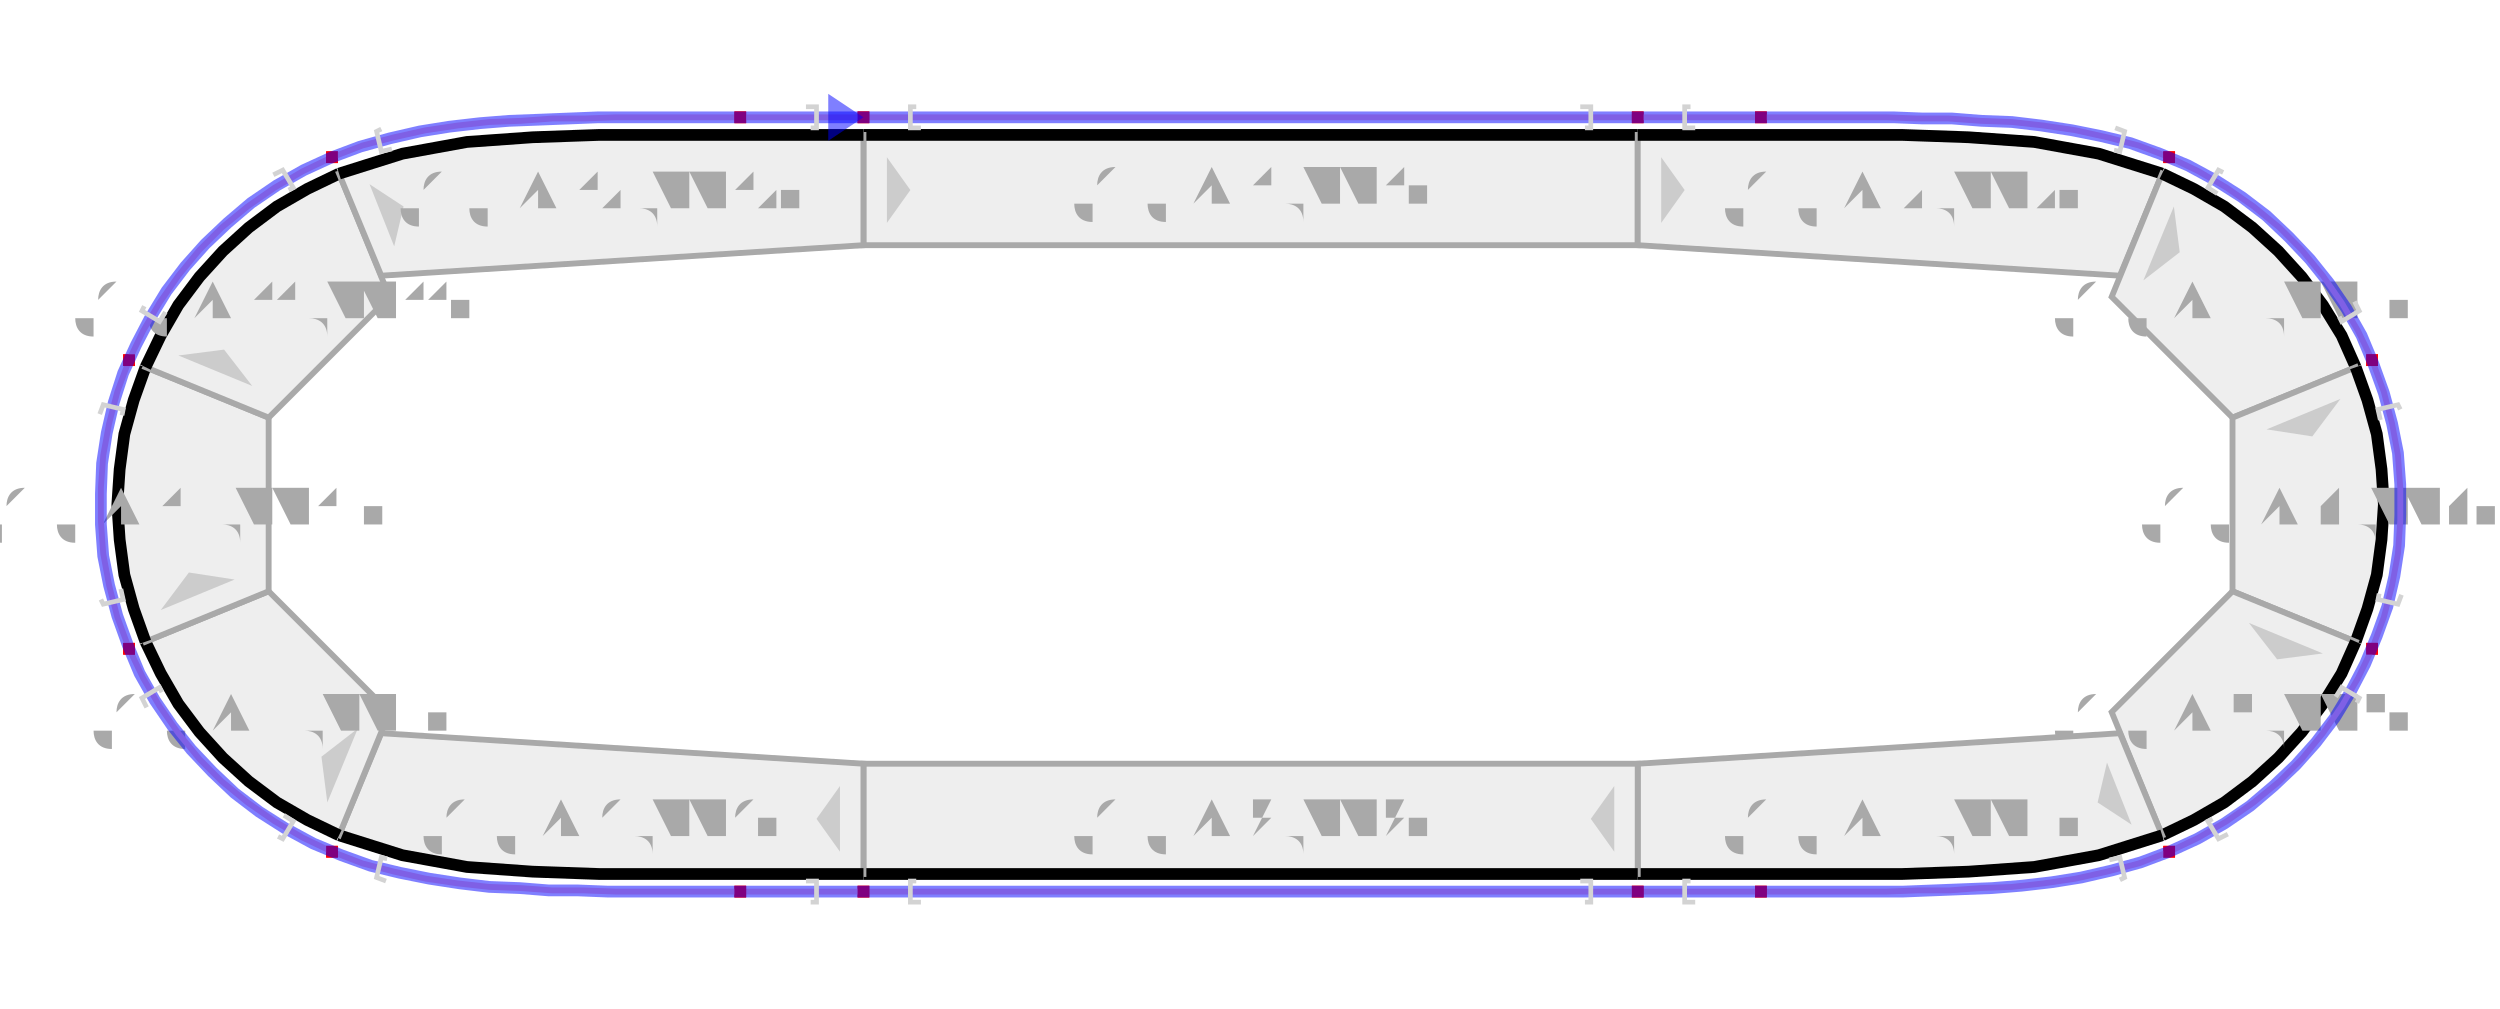
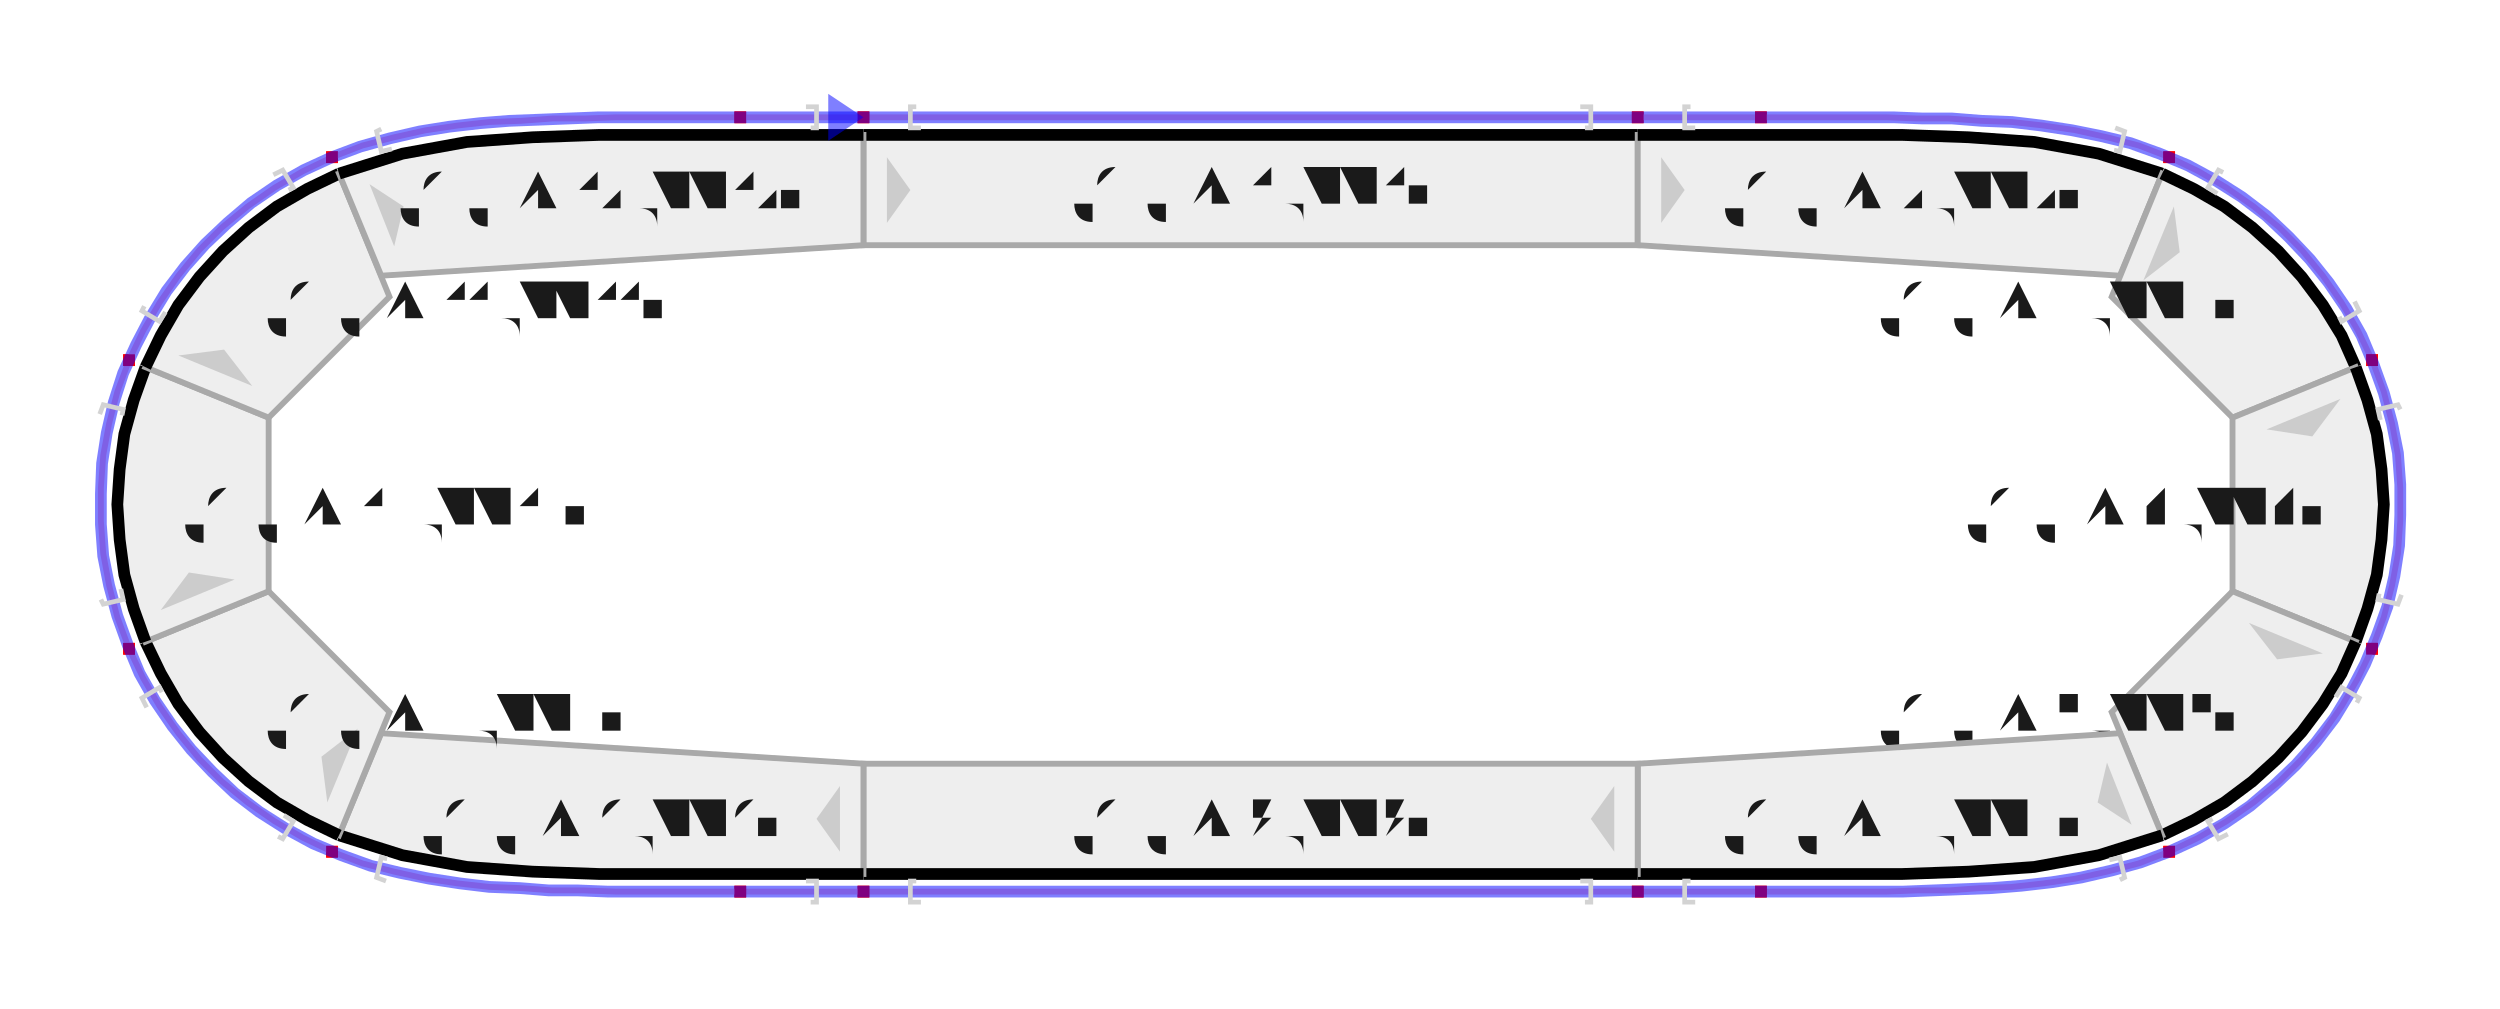
<svg xmlns="http://www.w3.org/2000/svg" version="1.1" viewBox="-0.736 -0.115 2.131 0.86">
  <defs>
    <marker id="secArrow-blue" markerWidth="3" markerHeight="4" refX="3" refY="2" orient="auto">
      <path d="M3,2 L0,4 L0,0 L3,2" fill="blue" style="stroke:none;fill-opacity:0.5" />
    </marker>
  </defs>
  <g>
    <g>
      <g>
        <polygon id="gSeg_A_1" points="0,-0 0.083,1.01033e-17 0.165,2.02067e-17 0.247,3.031e-17 0.33,4.04133e-17 0.412,5.05167e-17 0.495,6.062e-17 0.578,7.07234e-17 0.66,8.08267e-17 0.66,0.094 -1.15117e-17,0.094 " style="fill:#eee;stroke:darkgrey;stroke-width:0.005" />
-         <polyline points="0,-0 0.083,1.01033e-17 0.165,2.02067e-17 0.247,3.031e-17 0.33,4.04133e-17 0.412,5.05167e-17 0.495,6.062e-17 0.578,7.07234e-17 0.66,8.08267e-17 " style="fill:#eee;stroke:black;stroke-width:0.010" />
+         <polyline id="gSeg_A_1" points="0,-0 0.083,1.01033e-17 0.165,2.02067e-17 0.247,3.031e-17 0.33,4.04133e-17 0.412,5.05167e-17 0.495,6.062e-17 0.578,7.07234e-17 0.66,8.08267e-17 " style="fill:#eee;stroke:black;stroke-width:0.010" />
        <polygon points="0.02,0.019 0.02,0.075 0.04,0.047 " style="fill:#ccc;stroke-width:0" />
-         <text x="0.33" y="0.061" text-anchor="middle" font-size="0.04" style="fill:darkgrey">gSeg_A_1 (NN 1)</text>
+         <text x="0.33" y="0.061" text-anchor="middle" font-size="0.04" style="fill:#1a1a1a">gSeg_A_1 (NN 1)</text>
      </g>
      <g>
        <polygon id="gSeg_A_2" points="0.66,8.08267e-17 0.716,8.77252e-17 0.773,3.66468e-08 0.829,4.17485e-05 0.885,0 0.942,0.002 0.998,0.006 1.053,0.016 1.107,0.033 1.071,0.12 0.66,0.094 " style="fill:#eee;stroke:darkgrey;stroke-width:0.005" />
-         <polyline points="0.66,8.08267e-17 0.716,8.77252e-17 0.773,3.66468e-08 0.829,4.17485e-05 0.885,0 0.942,0.002 0.998,0.006 1.053,0.016 1.107,0.033 " style="fill:#eee;stroke:black;stroke-width:0.010" />
+         <polyline id="gSeg_A_2" points="0.66,8.08267e-17 0.716,8.77252e-17 0.773,3.66468e-08 0.829,4.17485e-05 0.885,0 0.942,0.002 0.998,0.006 1.053,0.016 1.107,0.033 " style="fill:#eee;stroke:black;stroke-width:0.010" />
        <polygon points="0.68,0.019 0.68,0.075 0.7,0.047 " style="fill:#ccc;stroke-width:0" />
-         <text x="0.885" y="0.062" text-anchor="middle" font-size="0.04" style="fill:darkgrey">gSeg_A_2 (NN 2)</text>
+         <text x="0.885" y="0.062" text-anchor="middle" font-size="0.04" style="fill:#1a1a1a">gSeg_A_2 (NN 2)</text>
      </g>
      <g>
        <polygon id="gSeg_A_3" points="1.107,0.033 1.134,0.046 1.16,0.061 1.184,0.079 1.206,0.099 1.226,0.121 1.244,0.145 1.26,0.171 1.272,0.198 1.167,0.241 1.064,0.138 " style="fill:#eee;stroke:darkgrey;stroke-width:0.005" />
-         <polyline points="1.107,0.033 1.134,0.046 1.16,0.061 1.184,0.079 1.206,0.099 1.226,0.121 1.244,0.145 1.26,0.171 1.272,0.198 " style="fill:#eee;stroke:black;stroke-width:0.010" />
+         <polyline id="gSeg_A_3" points="1.107,0.033 1.134,0.046 1.16,0.061 1.184,0.079 1.206,0.099 1.226,0.121 1.244,0.145 1.26,0.171 1.272,0.198 " style="fill:#eee;stroke:black;stroke-width:0.010" />
        <polygon points="1.117,0.061 1.091,0.124 1.122,0.1 " style="fill:#ccc;stroke-width:0" />
-         <text x="1.166" y="0.156" text-anchor="middle" font-size="0.04" style="fill:darkgrey">gSeg_A_3 (NN 3)</text>
+         <text x="1.166" y="0.156" text-anchor="end" font-size="0.04" style="fill:#1a1a1a">gSeg_A_3 (NN 3)</text>
      </g>
      <g>
        <polygon id="gSeg_A_4" points="1.272,0.198 1.282,0.226 1.29,0.255 1.294,0.285 1.296,0.315 1.294,0.345 1.29,0.375 1.282,0.404 1.272,0.432 1.167,0.389 1.167,0.241 " style="fill:#eee;stroke:darkgrey;stroke-width:0.005" />
-         <polyline points="1.272,0.198 1.282,0.226 1.29,0.255 1.294,0.285 1.296,0.315 1.294,0.345 1.29,0.375 1.282,0.404 1.272,0.432 " style="fill:#eee;stroke:black;stroke-width:0.010" />
+         <polyline id="gSeg_A_4" points="1.272,0.198 1.282,0.226 1.29,0.255 1.294,0.285 1.296,0.315 1.294,0.345 1.29,0.375 1.282,0.404 1.272,0.432 " style="fill:#eee;stroke:black;stroke-width:0.010" />
        <polygon points="1.259,0.225 1.196,0.251 1.235,0.257 " style="fill:#ccc;stroke-width:0" />
-         <text x="1.239" y="0.332" text-anchor="middle" font-size="0.04" style="fill:darkgrey">gSeg_A_4 (NN 4)</text>
+         <text x="1.239" y="0.332" text-anchor="end" font-size="0.04" style="fill:#1a1a1a">gSeg_A_4 (NN 4)</text>
      </g>
      <g>
        <polygon id="gSeg_A_5" points="1.272,0.432 1.26,0.459 1.244,0.485 1.226,0.509 1.206,0.531 1.184,0.551 1.16,0.569 1.134,0.584 1.107,0.597 1.064,0.492 1.167,0.389 " style="fill:#eee;stroke:darkgrey;stroke-width:0.005" />
-         <polyline points="1.272,0.432 1.26,0.459 1.244,0.485 1.226,0.509 1.206,0.531 1.184,0.551 1.16,0.569 1.134,0.584 1.107,0.597 " style="fill:#eee;stroke:black;stroke-width:0.010" />
+         <polyline id="gSeg_A_5" points="1.272,0.432 1.26,0.459 1.244,0.485 1.226,0.509 1.206,0.531 1.184,0.551 1.16,0.569 1.134,0.584 1.107,0.597 " style="fill:#eee;stroke:black;stroke-width:0.010" />
        <polygon points="1.244,0.442 1.181,0.416 1.205,0.447 " style="fill:#ccc;stroke-width:0" />
-         <text x="1.166" y="0.508" text-anchor="middle" font-size="0.04" style="fill:darkgrey">gSeg_A_5 (NN 5)</text>
+         <text x="1.166" y="0.508" text-anchor="end" font-size="0.04" style="fill:#1a1a1a">gSeg_A_5 (NN 5)</text>
      </g>
      <g>
        <polygon id="gSeg_A_6" points="1.107,0.597 1.053,0.614 0.998,0.624 0.942,0.628 0.885,0.63 0.829,0.63 0.773,0.63 0.716,0.63 0.66,0.63 0.66,0.536 1.071,0.51 " style="fill:#eee;stroke:darkgrey;stroke-width:0.005" />
-         <polyline points="1.107,0.597 1.053,0.614 0.998,0.624 0.942,0.628 0.885,0.63 0.829,0.63 0.773,0.63 0.716,0.63 0.66,0.63 " style="fill:#eee;stroke:black;stroke-width:0.010" />
+         <polyline id="gSeg_A_6" points="1.107,0.597 1.053,0.614 0.998,0.624 0.942,0.628 0.885,0.63 0.829,0.63 0.773,0.63 0.716,0.63 0.66,0.63 " style="fill:#eee;stroke:black;stroke-width:0.010" />
        <polygon points="1.081,0.588 1.06,0.535 1.052,0.569 " style="fill:#ccc;stroke-width:0" />
-         <text x="0.885" y="0.597" text-anchor="middle" font-size="0.04" style="fill:darkgrey">gSeg_A_6 (NN 6)</text>
+         <text x="0.885" y="0.597" text-anchor="middle" font-size="0.04" style="fill:#1a1a1a">gSeg_A_6 (NN 6)</text>
      </g>
      <g>
        <polygon id="gSeg_A_7" points="0.66,0.63 0.578,0.63 0.495,0.63 0.412,0.63 0.33,0.63 0.247,0.63 0.165,0.63 0.083,0.63 -1.11022e-16,0.63 -1.41255e-16,0.536 0.66,0.536 " style="fill:#eee;stroke:darkgrey;stroke-width:0.005" />
-         <polyline points="0.66,0.63 0.578,0.63 0.495,0.63 0.412,0.63 0.33,0.63 0.247,0.63 0.165,0.63 0.083,0.63 -1.11022e-16,0.63 " style="fill:#eee;stroke:black;stroke-width:0.010" />
+         <polyline id="gSeg_A_7" points="0.66,0.63 0.578,0.63 0.495,0.63 0.412,0.63 0.33,0.63 0.247,0.63 0.165,0.63 0.083,0.63 -1.11022e-16,0.63 " style="fill:#eee;stroke:black;stroke-width:0.010" />
        <polygon points="0.64,0.611 0.64,0.555 0.62,0.583 " style="fill:#ccc;stroke-width:0" />
-         <text x="0.33" y="0.597" text-anchor="middle" font-size="0.04" style="fill:darkgrey">gSeg_A_7 (NN 7)</text>
+         <text x="0.33" y="0.597" text-anchor="middle" font-size="0.04" style="fill:#1a1a1a">gSeg_A_7 (NN 7)</text>
      </g>
      <g>
        <polygon id="gSeg_A_8" points="-7.71527e-17,0.63 -0.056,0.63 -0.113,0.63 -0.169,0.63 -0.225,0.63 -0.282,0.628 -0.338,0.624 -0.393,0.614 -0.447,0.597 -0.411,0.51 -1.07385e-16,0.536 " style="fill:#eee;stroke:darkgrey;stroke-width:0.005" />
-         <polyline points="-7.71527e-17,0.63 -0.056,0.63 -0.113,0.63 -0.169,0.63 -0.225,0.63 -0.282,0.628 -0.338,0.624 -0.393,0.614 -0.447,0.597 " style="fill:#eee;stroke:black;stroke-width:0.010" />
+         <polyline id="gSeg_A_8" points="-7.71527e-17,0.63 -0.056,0.63 -0.113,0.63 -0.169,0.63 -0.225,0.63 -0.282,0.628 -0.338,0.624 -0.393,0.614 -0.447,0.597 " style="fill:#eee;stroke:black;stroke-width:0.010" />
        <polygon points="-0.02,0.611 -0.02,0.555 -0.04,0.583 " style="fill:#ccc;stroke-width:0" />
-         <text x="-0.225" y="0.597" text-anchor="middle" font-size="0.04" style="fill:darkgrey">gSeg_A_8 (NN 8)</text>
+         <text x="-0.225" y="0.597" text-anchor="middle" font-size="0.04" style="fill:#1a1a1a">gSeg_A_8 (NN 8)</text>
      </g>
      <g>
        <polygon id="gSeg_A_9" points="-0.447,0.597 -0.474,0.584 -0.5,0.569 -0.524,0.551 -0.546,0.531 -0.566,0.509 -0.584,0.485 -0.599,0.459 -0.612,0.432 -0.507,0.389 -0.404,0.492 " style="fill:#eee;stroke:darkgrey;stroke-width:0.005" />
-         <polyline points="-0.447,0.597 -0.474,0.584 -0.5,0.569 -0.524,0.551 -0.546,0.531 -0.566,0.509 -0.584,0.485 -0.599,0.459 -0.612,0.432 " style="fill:#eee;stroke:black;stroke-width:0.010" />
+         <polyline id="gSeg_A_9" points="-0.447,0.597 -0.474,0.584 -0.5,0.569 -0.524,0.551 -0.546,0.531 -0.566,0.509 -0.584,0.485 -0.599,0.459 -0.612,0.432 " style="fill:#eee;stroke:black;stroke-width:0.010" />
        <polygon points="-0.457,0.569 -0.431,0.506 -0.462,0.53 " style="fill:#ccc;stroke-width:0" />
-         <text x="-0.506" y="0.508" text-anchor="middle" font-size="0.04" style="fill:darkgrey">gSeg_A_9 (NN 9)</text>
+         <text x="-0.506" y="0.508" text-anchor="start" font-size="0.04" style="fill:#1a1a1a">gSeg_A_9 (NN 9)</text>
      </g>
      <g>
        <polygon id="gSeg_A_10" points="-0.612,0.432 -0.622,0.404 -0.63,0.375 -0.634,0.345 -0.636,0.315 -0.634,0.285 -0.63,0.255 -0.622,0.226 -0.612,0.198 -0.507,0.241 -0.507,0.389 " style="fill:#eee;stroke:darkgrey;stroke-width:0.005" />
-         <polyline points="-0.612,0.432 -0.622,0.404 -0.63,0.375 -0.634,0.345 -0.636,0.315 -0.634,0.285 -0.63,0.255 -0.622,0.226 -0.612,0.198 " style="fill:#eee;stroke:black;stroke-width:0.010" />
+         <polyline id="gSeg_A_10" points="-0.612,0.432 -0.622,0.404 -0.63,0.375 -0.634,0.345 -0.636,0.315 -0.634,0.285 -0.63,0.255 -0.622,0.226 -0.612,0.198 " style="fill:#eee;stroke:black;stroke-width:0.010" />
        <polygon points="-0.599,0.405 -0.536,0.379 -0.575,0.373 " style="fill:#ccc;stroke-width:0" />
-         <text x="-0.579" y="0.332" text-anchor="middle" font-size="0.04" style="fill:darkgrey">gSeg_A_10 (NN 10)</text>
+         <text x="-0.579" y="0.332" text-anchor="start" font-size="0.04" style="fill:#1a1a1a">gSeg_A_10 (NN 10)</text>
      </g>
      <g>
        <polygon id="gSeg_A_11" points="-0.612,0.198 -0.599,0.171 -0.584,0.145 -0.566,0.121 -0.546,0.099 -0.524,0.079 -0.5,0.061 -0.474,0.046 -0.447,0.033 -0.404,0.138 -0.507,0.241 " style="fill:#eee;stroke:darkgrey;stroke-width:0.005" />
-         <polyline points="-0.612,0.198 -0.599,0.171 -0.584,0.145 -0.566,0.121 -0.546,0.099 -0.524,0.079 -0.5,0.061 -0.474,0.046 -0.447,0.033 " style="fill:#eee;stroke:black;stroke-width:0.010" />
+         <polyline id="gSeg_A_11" points="-0.612,0.198 -0.599,0.171 -0.584,0.145 -0.566,0.121 -0.546,0.099 -0.524,0.079 -0.5,0.061 -0.474,0.046 -0.447,0.033 " style="fill:#eee;stroke:black;stroke-width:0.010" />
        <polygon points="-0.584,0.188 -0.521,0.214 -0.545,0.183 " style="fill:#ccc;stroke-width:0" />
-         <text x="-0.506" y="0.156" text-anchor="middle" font-size="0.04" style="fill:darkgrey">gSeg_A_11 (NN 11)</text>
+         <text x="-0.506" y="0.156" text-anchor="start" font-size="0.04" style="fill:#1a1a1a">gSeg_A_11 (NN 11)</text>
      </g>
      <g>
        <polygon id="gSeg_A_12" points="-0.447,0.033 -0.393,0.016 -0.338,0.006 -0.282,0.002 -0.225,0 -0.169,4.17485e-05 -0.113,3.66468e-08 -0.056,9.71445e-17 -4.44089e-16,5.55112e-17 -3.65818e-16,0.094 -0.411,0.12 " style="fill:#eee;stroke:darkgrey;stroke-width:0.005" />
-         <polyline points="-0.447,0.033 -0.393,0.016 -0.338,0.006 -0.282,0.002 -0.225,0 -0.169,4.17485e-05 -0.113,3.66468e-08 -0.056,9.71445e-17 -4.44089e-16,5.55112e-17 " style="fill:#eee;stroke:black;stroke-width:0.010" />
+         <polyline id="gSeg_A_12" points="-0.447,0.033 -0.393,0.016 -0.338,0.006 -0.282,0.002 -0.225,0 -0.169,4.17485e-05 -0.113,3.66468e-08 -0.056,9.71445e-17 -4.44089e-16,5.55112e-17 " style="fill:#eee;stroke:black;stroke-width:0.010" />
        <polygon points="-0.421,0.042 -0.4,0.095 -0.392,0.061 " style="fill:#ccc;stroke-width:0" />
-         <text x="-0.225" y="0.062" text-anchor="middle" font-size="0.04" style="fill:darkgrey">gSeg_A_12 (NN 12)</text>
+         <text x="-0.225" y="0.062" text-anchor="middle" font-size="0.04" style="fill:#1a1a1a">gSeg_A_12 (NN 12)</text>
      </g>
    </g>
    <g>
      <g>
        <polyline points="1.83697e-18,-0.015 0.025,-0.015 0.051,-0.015 0.076,-0.015 0.102,-0.015 0.127,-0.015 0.152,-0.015 0.178,-0.015 0.203,-0.015 0.228,-0.015 0.254,-0.015 0.279,-0.015 0.305,-0.015 0.33,-0.015 0.355,-0.015 0.381,-0.015 0.406,-0.015 0.432,-0.015 0.457,-0.015 0.482,-0.015 0.508,-0.015 0.533,-0.015 0.558,-0.015 0.584,-0.015 0.609,-0.015 0.635,-0.015 0.66,-0.015 " stroke-width="0.005" style="stroke:pink;fill:none" />
        <rect x="-0.005" y="-0.02" width="0.01" height="0.01" style="fill:red;stroke-width:0" />
        <rect x="0.655" y="-0.02" width="0.01" height="0.01" style="fill:red;stroke-width:0" />
      </g>
      <g>
        <polyline points="0.66,-0.015 0.686,-0.015 0.713,-0.015 0.739,-0.015 0.765,-0.015 " stroke-width="0.005" style="stroke:pink;fill:none" />
        <rect x="0.655" y="-0.02" width="0.01" height="0.01" style="fill:red;stroke-width:0" />
        <rect x="0.76" y="-0.02" width="0.01" height="0.01" style="fill:red;stroke-width:0" />
      </g>
      <g>
        <polyline points="0.765,-0.015 0.792,-0.015 0.818,-0.015 0.845,-0.015 0.872,-0.015 0.898,-0.014 0.925,-0.014 0.952,-0.012 0.979,-0.011 1.006,-0.008 1.033,-0.004 1.06,0.002 1.087,0.009 1.113,0.019 " stroke-width="0.005" style="stroke:pink;fill:none" />
        <rect x="0.76" y="-0.02" width="0.01" height="0.01" style="fill:red;stroke-width:0" />
        <rect x="1.108" y="0.014" width="0.01" height="0.01" style="fill:red;stroke-width:0" />
      </g>
      <g>
        <polyline points="1.113,0.019 1.138,0.031 1.162,0.045 1.185,0.061 1.207,0.079 1.226,0.098 1.244,0.12 1.26,0.143 1.274,0.167 1.286,0.192 " stroke-width="0.005" style="stroke:pink;fill:none" />
        <rect x="1.108" y="0.014" width="0.01" height="0.01" style="fill:red;stroke-width:0" />
        <rect x="1.281" y="0.187" width="0.01" height="0.01" style="fill:red;stroke-width:0" />
      </g>
      <g>
        <polyline points="1.286,0.192 1.296,0.219 1.303,0.246 1.308,0.273 1.31,0.301 1.31,0.329 1.308,0.357 1.303,0.384 1.296,0.411 1.286,0.438 " stroke-width="0.005" style="stroke:pink;fill:none" />
        <rect x="1.281" y="0.187" width="0.01" height="0.01" style="fill:red;stroke-width:0" />
        <rect x="1.281" y="0.433" width="0.01" height="0.01" style="fill:red;stroke-width:0" />
      </g>
      <g>
        <polyline points="1.286,0.438 1.274,0.463 1.26,0.487 1.244,0.51 1.226,0.532 1.207,0.551 1.185,0.569 1.162,0.585 1.138,0.599 1.113,0.611 " stroke-width="0.005" style="stroke:pink;fill:none" />
        <rect x="1.281" y="0.433" width="0.01" height="0.01" style="fill:red;stroke-width:0" />
        <rect x="1.108" y="0.606" width="0.01" height="0.01" style="fill:red;stroke-width:0" />
      </g>
      <g>
        <polyline points="1.113,0.611 1.087,0.621 1.06,0.628 1.033,0.634 1.006,0.638 0.979,0.641 0.952,0.642 0.925,0.644 0.898,0.644 0.872,0.645 0.845,0.645 0.818,0.645 0.792,0.645 0.765,0.645 " stroke-width="0.005" style="stroke:pink;fill:none" />
        <rect x="1.108" y="0.606" width="0.01" height="0.01" style="fill:red;stroke-width:0" />
        <rect x="0.76" y="0.64" width="0.01" height="0.01" style="fill:red;stroke-width:0" />
      </g>
      <g>
        <polyline points="0.765,0.645 0.739,0.645 0.713,0.645 0.686,0.645 0.66,0.645 " stroke-width="0.005" style="stroke:pink;fill:none" />
        <rect x="0.76" y="0.64" width="0.01" height="0.01" style="fill:red;stroke-width:0" />
        <rect x="0.655" y="0.64" width="0.01" height="0.01" style="fill:red;stroke-width:0" />
      </g>
      <g>
        <polyline points="0.66,0.645 0.635,0.645 0.609,0.645 0.584,0.645 0.558,0.645 0.533,0.645 0.508,0.645 0.482,0.645 0.457,0.645 0.432,0.645 0.406,0.645 0.381,0.645 0.355,0.645 0.33,0.645 0.305,0.645 0.279,0.645 0.254,0.645 0.228,0.645 0.203,0.645 0.178,0.645 0.152,0.645 0.127,0.645 0.102,0.645 0.076,0.645 0.051,0.645 0.025,0.645 -1.06198e-16,0.645 " stroke-width="0.005" style="stroke:pink;fill:none" />
        <rect x="0.655" y="0.64" width="0.01" height="0.01" style="fill:red;stroke-width:0" />
        <rect x="-0.005" y="0.64" width="0.01" height="0.01" style="fill:red;stroke-width:0" />
      </g>
      <g>
        <polyline points="-7.23284e-17,0.645 -0.026,0.645 -0.052,0.645 -0.079,0.645 -0.105,0.645 " stroke-width="0.005" style="stroke:pink;fill:none" />
        <rect x="-0.005" y="0.64" width="0.01" height="0.01" style="fill:red;stroke-width:0" />
        <rect x="-0.11" y="0.64" width="0.01" height="0.01" style="fill:red;stroke-width:0" />
      </g>
      <g>
        <polyline points="-0.105,0.645 -0.132,0.645 -0.158,0.645 -0.185,0.645 -0.211,0.645 -0.238,0.644 -0.265,0.644 -0.292,0.642 -0.319,0.641 -0.346,0.638 -0.373,0.634 -0.4,0.628 -0.427,0.621 -0.453,0.611 " stroke-width="0.005" style="stroke:pink;fill:none" />
        <rect x="-0.11" y="0.64" width="0.01" height="0.01" style="fill:red;stroke-width:0" />
        <rect x="-0.458" y="0.606" width="0.01" height="0.01" style="fill:red;stroke-width:0" />
      </g>
      <g>
        <polyline points="-0.453,0.611 -0.478,0.599 -0.502,0.585 -0.525,0.569 -0.547,0.551 -0.566,0.532 -0.584,0.51 -0.6,0.487 -0.614,0.463 -0.626,0.438 " stroke-width="0.005" style="stroke:pink;fill:none" />
        <rect x="-0.458" y="0.606" width="0.01" height="0.01" style="fill:red;stroke-width:0" />
        <rect x="-0.631" y="0.433" width="0.01" height="0.01" style="fill:red;stroke-width:0" />
      </g>
      <g>
        <polyline points="-0.626,0.438 -0.636,0.411 -0.643,0.384 -0.648,0.357 -0.65,0.329 -0.65,0.301 -0.648,0.273 -0.643,0.246 -0.636,0.219 -0.626,0.192 " stroke-width="0.005" style="stroke:pink;fill:none" />
        <rect x="-0.631" y="0.433" width="0.01" height="0.01" style="fill:red;stroke-width:0" />
        <rect x="-0.631" y="0.187" width="0.01" height="0.01" style="fill:red;stroke-width:0" />
      </g>
      <g>
        <polyline points="-0.626,0.192 -0.614,0.167 -0.6,0.143 -0.584,0.12 -0.566,0.098 -0.547,0.079 -0.525,0.061 -0.502,0.045 -0.478,0.031 -0.453,0.019 " stroke-width="0.005" style="stroke:pink;fill:none" />
        <rect x="-0.631" y="0.187" width="0.01" height="0.01" style="fill:red;stroke-width:0" />
        <rect x="-0.458" y="0.014" width="0.01" height="0.01" style="fill:red;stroke-width:0" />
      </g>
      <g>
        <polyline points="-0.453,0.019 -0.427,0.009 -0.4,0.002 -0.373,-0.004 -0.346,-0.008 -0.319,-0.011 -0.292,-0.012 -0.265,-0.014 -0.238,-0.014 -0.211,-0.015 -0.185,-0.015 -0.158,-0.015 -0.132,-0.015 -0.105,-0.015 " stroke-width="0.005" style="stroke:pink;fill:none" />
        <rect x="-0.458" y="0.014" width="0.01" height="0.01" style="fill:red;stroke-width:0" />
        <rect x="-0.11" y="-0.02" width="0.01" height="0.01" style="fill:red;stroke-width:0" />
      </g>
      <g>
        <polyline points="-4.56579e-16,-0.015 -0.026,-0.015 -0.052,-0.015 -0.079,-0.015 -0.105,-0.015 " stroke-width="0.005" style="stroke:pink;fill:none" />
        <rect x="-0.005" y="-0.02" width="0.01" height="0.01" style="fill:red;stroke-width:0" />
        <rect x="-0.11" y="-0.02" width="0.01" height="0.01" style="fill:red;stroke-width:0" />
      </g>
    </g>
    <polyline points="1.83697e-18,-0.015 0.025,-0.015 0.05,-0.015 0.075,-0.015 0.1,-0.015 0.125,-0.015 0.15,-0.015 0.175,-0.015 0.201,-0.015 0.226,-0.015 0.251,-0.015 0.276,-0.015 0.301,-0.015 0.326,-0.015 0.351,-0.015 0.376,-0.015 0.401,-0.015 0.426,-0.015 0.451,-0.015 0.476,-0.015 0.501,-0.015 0.526,-0.015 0.552,-0.015 0.577,-0.015 0.602,-0.015 0.627,-0.015 0.652,-0.015 0.677,-0.015 0.702,-0.015 0.727,-0.015 0.752,-0.015 0.777,-0.015 0.802,-0.015 0.827,-0.015 0.852,-0.015 0.878,-0.015 0.903,-0.014 0.928,-0.014 0.953,-0.012 0.979,-0.011 1.004,-0.008 1.03,-0.004 1.055,0.001 1.08,0.007 1.105,0.016 1.129,0.026 1.153,0.039 1.175,0.053 1.196,0.069 1.215,0.087 1.233,0.106 1.249,0.126 1.264,0.148 1.277,0.171 1.287,0.195 1.296,0.22 1.303,0.246 1.308,0.271 1.31,0.298 1.31,0.324 1.309,0.35 1.305,0.376 1.299,0.402 1.29,0.427 1.28,0.451 1.268,0.474 1.254,0.497 1.238,0.518 1.221,0.537 1.202,0.555 1.182,0.572 1.16,0.587 1.137,0.6 1.113,0.611 1.089,0.62 1.064,0.627 1.038,0.633 1.013,0.637 0.987,0.64 0.962,0.642 0.936,0.643 0.911,0.644 0.886,0.645 0.861,0.645 0.836,0.645 0.81,0.645 0.785,0.645 0.76,0.645 0.735,0.645 0.71,0.645 0.685,0.645 0.66,0.645 0.635,0.645 0.61,0.645 0.585,0.645 0.56,0.645 0.535,0.645 0.51,0.645 0.485,0.645 0.459,0.645 0.434,0.645 0.409,0.645 0.384,0.645 0.359,0.645 0.334,0.645 0.309,0.645 0.284,0.645 0.259,0.645 0.234,0.645 0.209,0.645 0.184,0.645 0.159,0.645 0.134,0.645 0.108,0.645 0.083,0.645 0.058,0.645 0.033,0.645 0.008,0.645 -0.017,0.645 -0.042,0.645 -0.067,0.645 -0.092,0.645 -0.117,0.645 -0.142,0.645 -0.167,0.645 -0.192,0.645 -0.218,0.645 -0.243,0.644 -0.268,0.644 -0.293,0.642 -0.319,0.641 -0.344,0.638 -0.37,0.634 -0.395,0.629 -0.42,0.623 -0.445,0.614 -0.469,0.604 -0.493,0.591 -0.515,0.577 -0.536,0.561 -0.555,0.543 -0.573,0.524 -0.589,0.504 -0.604,0.482 -0.617,0.459 -0.627,0.435 -0.636,0.41 -0.643,0.384 -0.648,0.359 -0.65,0.332 -0.65,0.306 -0.649,0.28 -0.645,0.254 -0.639,0.228 -0.631,0.203 -0.62,0.179 -0.608,0.156 -0.594,0.133 -0.578,0.112 -0.561,0.093 -0.542,0.075 -0.522,0.058 -0.5,0.043 -0.477,0.03 -0.453,0.019 -0.429,0.01 -0.404,0.003 -0.378,-0.003 -0.353,-0.007 -0.327,-0.01 -0.302,-0.012 -0.276,-0.013 -0.251,-0.014 -0.226,-0.015 -0.201,-0.015 -0.176,-0.015 -0.15,-0.015 -0.125,-0.015 -0.1,-0.015 -0.075,-0.015 -0.05,-0.015 -0.025,-0.015 1.83697e-18,-0.015 " stroke="blue" style="stroke-opacity:0.5;stroke-width:0.010;fill:none;marker-end:url(#secArrow-blue)" />
    <g>
      <polyline points="0.049,-0.006 0.04,-0.006 0.04,-0.024 0.045,-0.024 " stroke="lightgrey" fill="none" style="stroke-width:0.004" />
    </g>
    <g>
      <polyline points="0.611,-0.024 0.62,-0.024 0.62,-0.006 0.615,-0.006 " stroke="lightgrey" fill="none" style="stroke-width:0.004" />
    </g>
    <g>
      <polyline points="0.709,-0.006 0.7,-0.006 0.7,-0.024 0.705,-0.024 " stroke="lightgrey" fill="none" style="stroke-width:0.004" />
    </g>
    <g>
      <polyline points="1.067,-0.006 1.075,-0.003 1.071,0.014 1.066,0.013 " stroke="lightgrey" fill="none" style="stroke-width:0.004" />
    </g>
    <g>
      <polyline points="1.154,0.05 1.146,0.045 1.155,0.03 1.159,0.032 " stroke="lightgrey" fill="none" style="stroke-width:0.004" />
    </g>
    <g>
      <polyline points="1.271,0.142 1.275,0.15 1.26,0.159 1.258,0.155 " stroke="lightgrey" fill="none" style="stroke-width:0.004" />
    </g>
    <g>
      <polyline points="1.293,0.243 1.291,0.234 1.308,0.23 1.31,0.234 " stroke="lightgrey" fill="none" style="stroke-width:0.004" />
    </g>
    <g>
      <polyline points="1.311,0.392 1.308,0.4 1.291,0.396 1.292,0.391 " stroke="lightgrey" fill="none" style="stroke-width:0.004" />
    </g>
    <g>
      <polyline points="1.255,0.479 1.26,0.471 1.275,0.48 1.273,0.484 " stroke="lightgrey" fill="none" style="stroke-width:0.004" />
    </g>
    <g>
      <polyline points="1.163,0.596 1.155,0.6 1.146,0.585 1.15,0.583 " stroke="lightgrey" fill="none" style="stroke-width:0.004" />
    </g>
    <g>
      <polyline points="1.062,0.618 1.071,0.616 1.075,0.633 1.071,0.635 " stroke="lightgrey" fill="none" style="stroke-width:0.004" />
    </g>
    <g>
      <polyline points="0.709,0.654 0.7,0.654 0.7,0.636 0.705,0.636 " stroke="lightgrey" fill="none" style="stroke-width:0.004" />
    </g>
    <g>
      <polyline points="0.611,0.636 0.62,0.636 0.62,0.654 0.615,0.654 " stroke="lightgrey" fill="none" style="stroke-width:0.004" />
    </g>
    <g>
      <polyline points="0.049,0.654 0.04,0.654 0.04,0.636 0.045,0.636 " stroke="lightgrey" fill="none" style="stroke-width:0.004" />
    </g>
    <g>
      <polyline points="-0.049,0.636 -0.04,0.636 -0.04,0.654 -0.045,0.654 " stroke="lightgrey" fill="none" style="stroke-width:0.004" />
    </g>
    <g>
      <polyline points="-0.407,0.636 -0.415,0.633 -0.411,0.616 -0.406,0.617 " stroke="lightgrey" fill="none" style="stroke-width:0.004" />
    </g>
    <g>
      <polyline points="-0.494,0.58 -0.486,0.585 -0.495,0.6 -0.499,0.598 " stroke="lightgrey" fill="none" style="stroke-width:0.004" />
    </g>
    <g>
      <polyline points="-0.611,0.488 -0.615,0.48 -0.6,0.471 -0.598,0.475 " stroke="lightgrey" fill="none" style="stroke-width:0.004" />
    </g>
    <g>
      <polyline points="-0.633,0.387 -0.631,0.396 -0.648,0.4 -0.65,0.396 " stroke="lightgrey" fill="none" style="stroke-width:0.004" />
    </g>
    <g>
      <polyline points="-0.651,0.238 -0.648,0.23 -0.631,0.234 -0.632,0.239 " stroke="lightgrey" fill="none" style="stroke-width:0.004" />
    </g>
    <g>
      <polyline points="-0.595,0.151 -0.6,0.159 -0.615,0.15 -0.613,0.146 " stroke="lightgrey" fill="none" style="stroke-width:0.004" />
    </g>
    <g>
      <polyline points="-0.503,0.034 -0.495,0.03 -0.486,0.045 -0.49,0.047 " stroke="lightgrey" fill="none" style="stroke-width:0.004" />
    </g>
    <g>
      <polyline points="-0.402,0.012 -0.411,0.014 -0.415,-0.003 -0.411,-0.005 " stroke="lightgrey" fill="none" style="stroke-width:0.004" />
    </g>
    <g>
      <polyline points="-0.049,-0.024 -0.04,-0.024 -0.04,-0.006 -0.045,-0.006 " stroke="lightgrey" fill="none" style="stroke-width:0.004" />
    </g>
  </g>
</svg>
